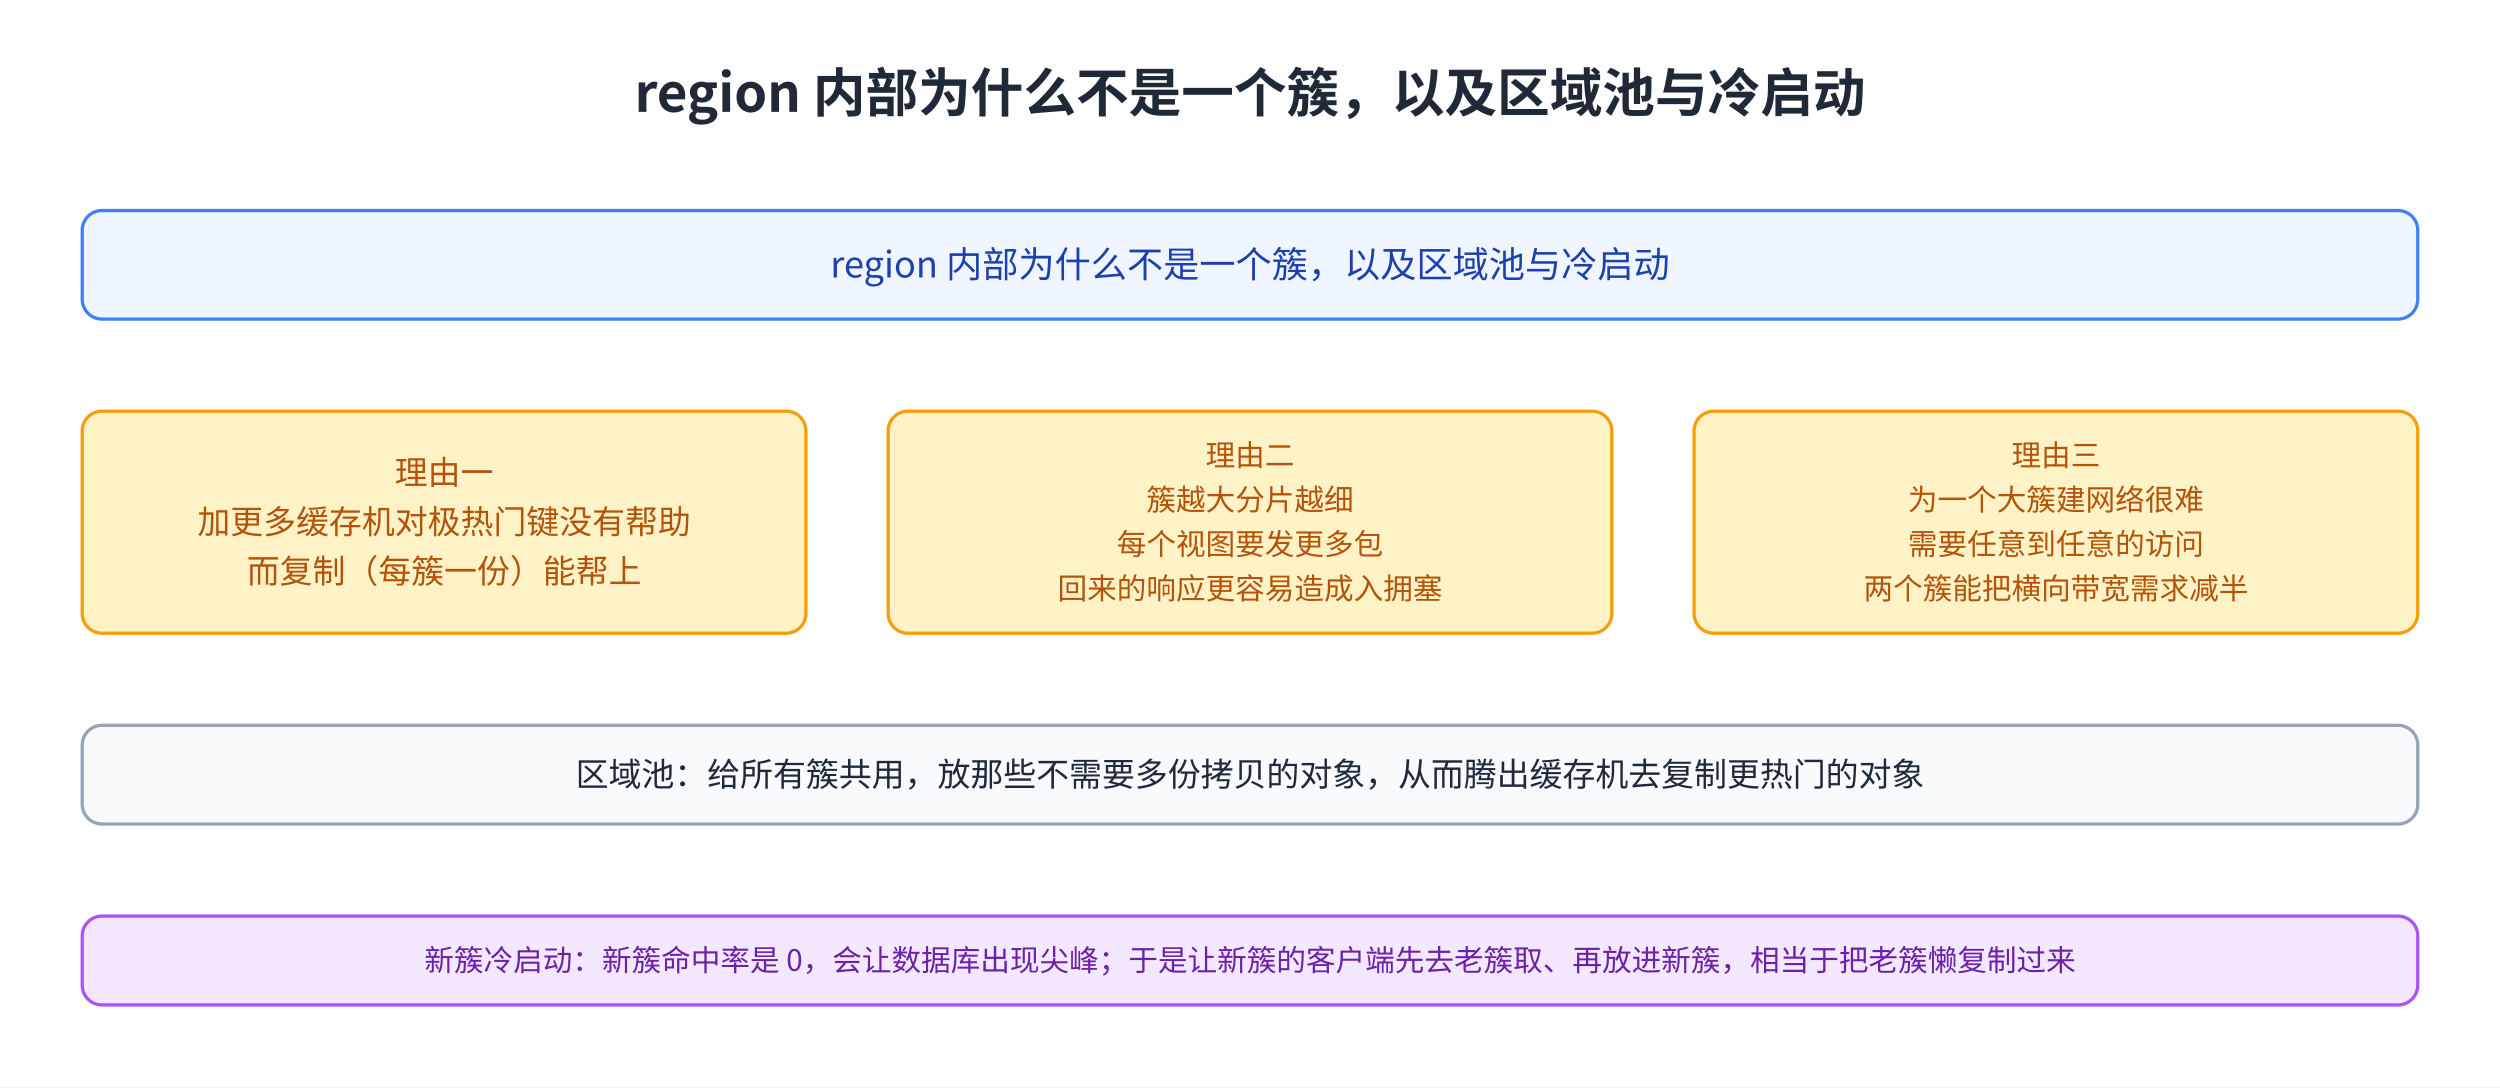
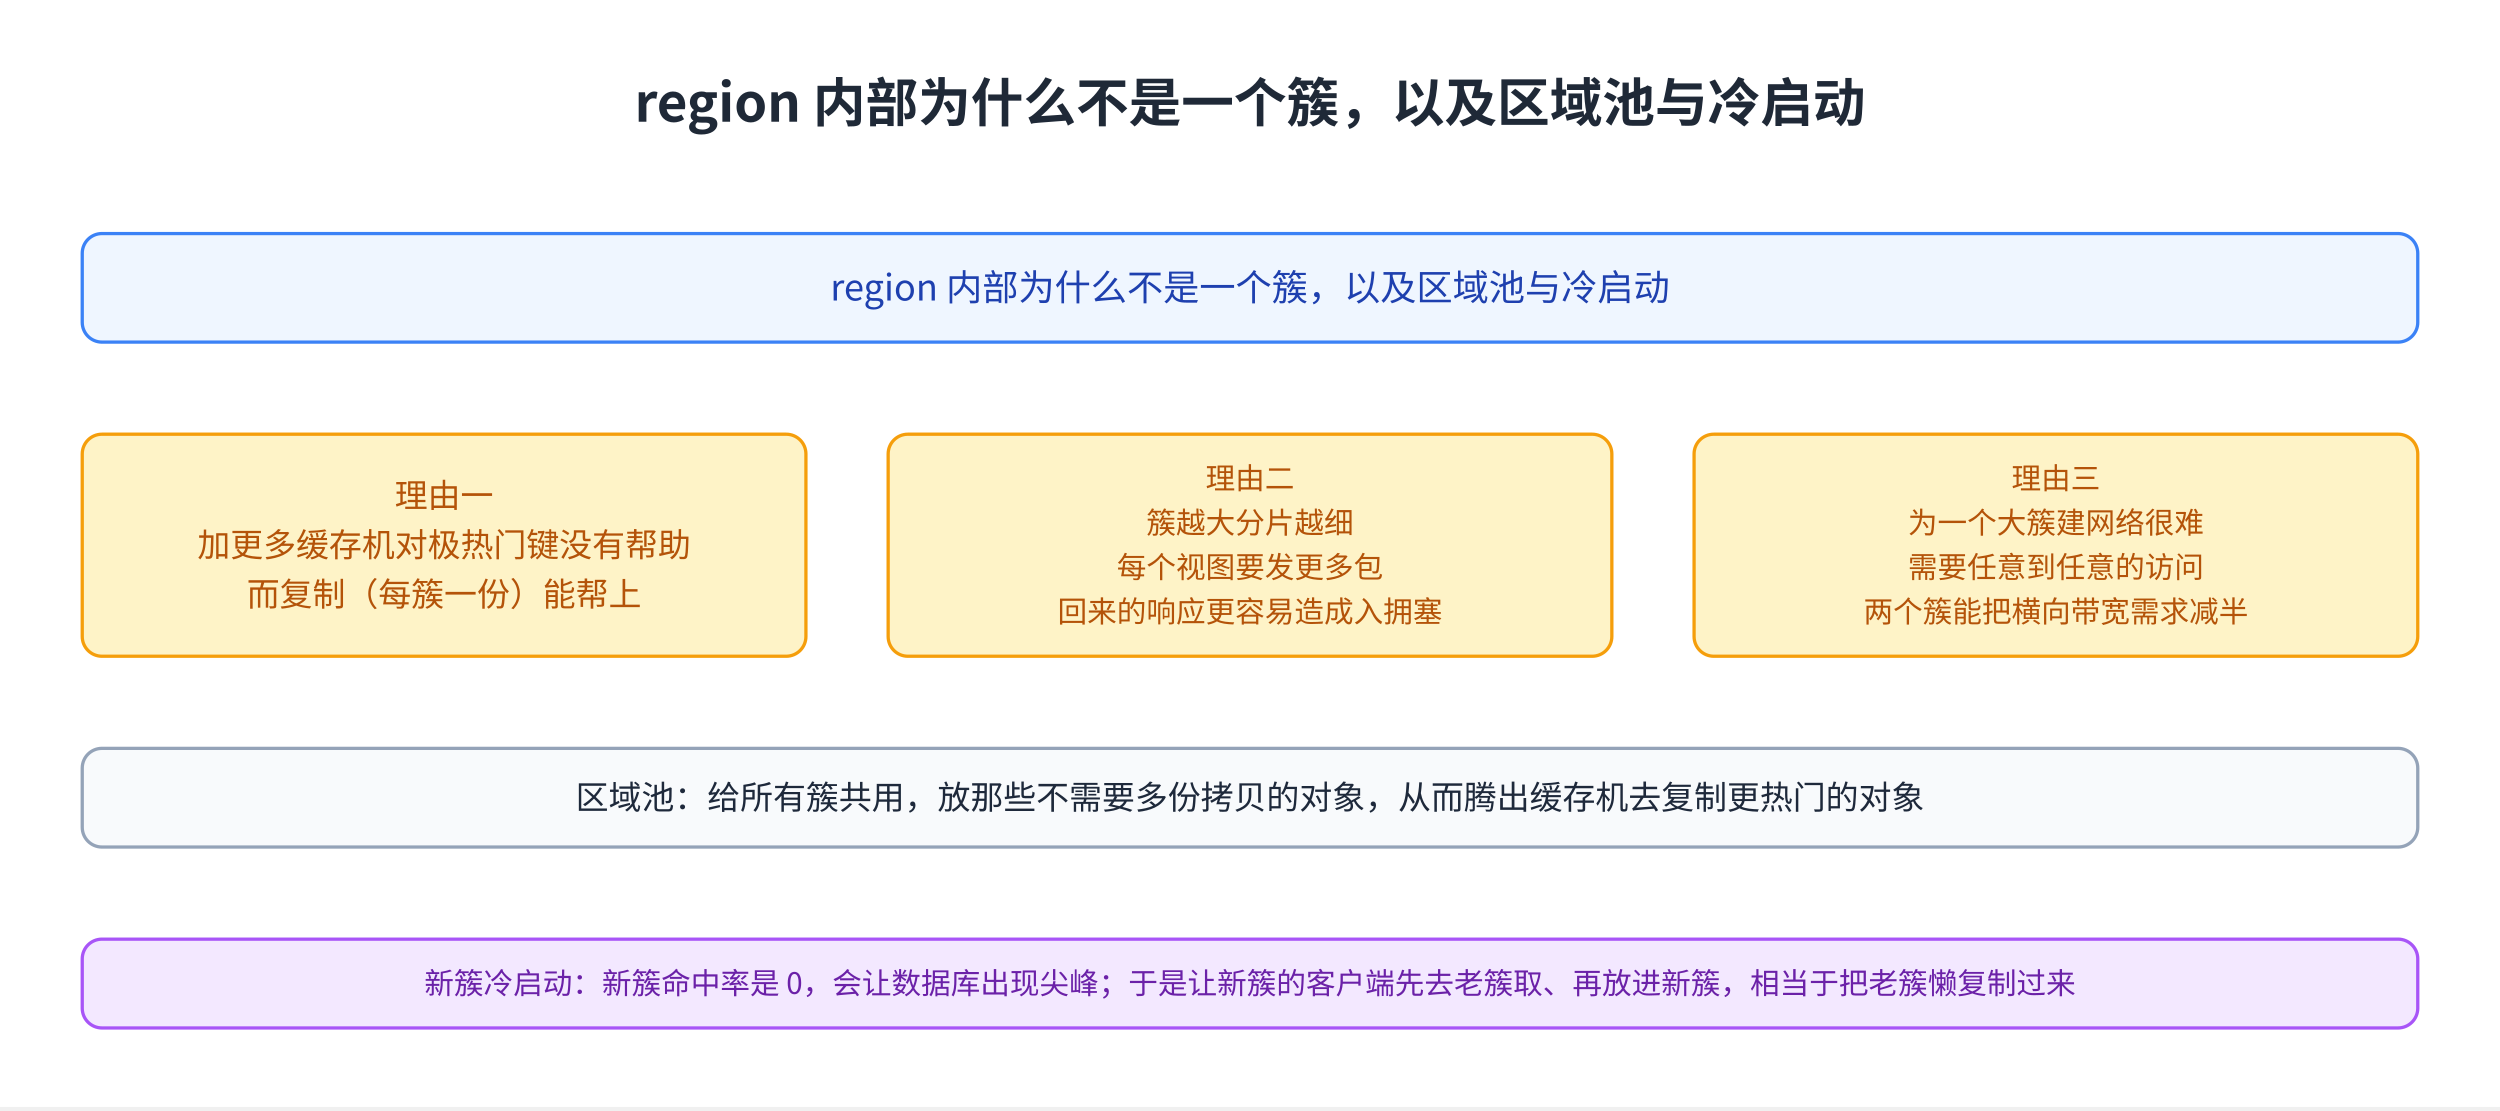
- <svg xmlns="http://www.w3.org/2000/svg" viewBox="0 0 760 330.5" width="760" height="330.5" role="img" aria-labelledby="fig-mc-10-title fig-mc-10-desc">
+ <svg xmlns="http://www.w3.org/2000/svg" viewBox="0 0 760 337.5" width="760" height="337.5" role="img" aria-labelledby="fig-mc-10-title fig-mc-10-desc">
  <defs>
    <style>
      text { font-family: 'PingFang SC', 'Microsoft YaHei', 'Noto Sans CJK SC', system-ui, sans-serif; }
    </style>
  </defs>
-   <rect x="0" y="0" width="760" height="330.5" fill="#ffffff" />
-   <text x="380" y="34" font-size="16" font-weight="600" fill="#1f2937" text-anchor="middle">region 内部为什么不是一个簇，以及区域池与冷启动</text>
-   <rect x="25" y="64" width="710" height="33" rx="6" fill="#eff6ff" stroke="#3b82f6" />
-   <text x="380" y="84.35" font-size="11" fill="#1e40af" text-anchor="middle">region 内部为什么不是一个簇，以及区域池与冷启动</text>
-   <rect x="25" y="125" width="220" height="67.5" rx="6" fill="#fef3c7" stroke="#f59e0b" />
-   <text x="135" y="147.25" font-size="10" fill="#b45309" text-anchor="middle">理由一</text>
-   <text x="135" y="162.25" font-size="10" fill="#b45309" text-anchor="middle">加更多缓存机对极热门键没有帮助</text>
-   <text x="135" y="177.25" font-size="10" fill="#b45309" text-anchor="middle">而复制（每簇一份）能帮上</text>
-   <rect x="270" y="125" width="220" height="67.5" rx="6" fill="#fef3c7" stroke="#f59e0b" />
-   <text x="380" y="141.65" font-size="9" fill="#b45309" text-anchor="middle">理由二</text>
-   <text x="380" y="155.15" font-size="9" fill="#b45309" text-anchor="middle">簇越大分片越细</text>
-   <text x="380" y="168.65" font-size="9" fill="#b45309" text-anchor="middle">每个视图要发更多包</text>
-   <text x="380" y="182.15" font-size="9" fill="#b45309" text-anchor="middle">回来的响应更容易造成入拥塞</text>
-   <rect x="515" y="125" width="220" height="67.5" rx="6" fill="#fef3c7" stroke="#f59e0b" />
-   <text x="625" y="141.65" font-size="9" fill="#b45309" text-anchor="middle">理由三</text>
-   <text x="625" y="155.15" font-size="9" fill="#b45309" text-anchor="middle">为一个大簇建网络很难</text>
-   <text x="625" y="168.65" font-size="9" fill="#b45309" text-anchor="middle">需要任意到任意的访问</text>
-   <text x="625" y="182.15" font-size="9" fill="#b45309" text-anchor="middle">两个簇能把横向带宽需求减半</text>
-   <rect x="25" y="220.5" width="710" height="30" rx="6" fill="#f8fafc" stroke="#94a3b8" />
-   <text x="380" y="239" font-size="10" fill="#1e293b" text-anchor="middle">区域池：给所有簇共用，放那些不需要多份拷贝的对象，从而腾出缓存机去复制更热门的对象</text>
-   <rect x="25" y="278.5" width="710" height="27" rx="6" fill="#f3e8ff" stroke="#a855f7" />
-   <text x="380" y="295.15" font-size="9" fill="#6b21a8" text-anchor="middle">新簇冷启动：新簇命中率是 0，会让数据库出现尖峰；于是让新簇的客户端先去老簇取、再放进新簇，相当于把老簇懒复制过来</text>
+   <g transform="translate(0,-1)">
+     <rect x="0" y="0" width="760" height="337.5" fill="#ffffff" />
+     <text x="380" y="38" font-size="16" font-weight="600" fill="#1f2937" text-anchor="middle">region 内部为什么不是一个簇，以及区域池与冷启动</text>
+     <rect x="25" y="72" width="710" height="33" rx="6" fill="#eff6ff" stroke="#3b82f6" />
+     <text x="380" y="92.35" font-size="11" fill="#1e40af" text-anchor="middle">region 内部为什么不是一个簇，以及区域池与冷启动</text>
+     <rect x="25" y="133" width="220" height="67.5" rx="6" fill="#fef3c7" stroke="#f59e0b" />
+     <text x="135" y="155.25" font-size="10" fill="#b45309" text-anchor="middle">理由一</text>
+     <text x="135" y="170.25" font-size="10" fill="#b45309" text-anchor="middle">加更多缓存机对极热门键没有帮助</text>
+     <text x="135" y="185.25" font-size="10" fill="#b45309" text-anchor="middle">而复制（每簇一份）能帮上</text>
+     <rect x="270" y="133" width="220" height="67.5" rx="6" fill="#fef3c7" stroke="#f59e0b" />
+     <text x="380" y="149.65" font-size="9" fill="#b45309" text-anchor="middle">理由二</text>
+     <text x="380" y="163.15" font-size="9" fill="#b45309" text-anchor="middle">簇越大分片越细</text>
+     <text x="380" y="176.65" font-size="9" fill="#b45309" text-anchor="middle">每个视图要发更多包</text>
+     <text x="380" y="190.15" font-size="9" fill="#b45309" text-anchor="middle">回来的响应更容易造成入拥塞</text>
+     <rect x="515" y="133" width="220" height="67.5" rx="6" fill="#fef3c7" stroke="#f59e0b" />
+     <text x="625" y="149.65" font-size="9" fill="#b45309" text-anchor="middle">理由三</text>
+     <text x="625" y="163.15" font-size="9" fill="#b45309" text-anchor="middle">为一个大簇建网络很难</text>
+     <text x="625" y="176.65" font-size="9" fill="#b45309" text-anchor="middle">需要任意到任意的访问</text>
+     <text x="625" y="190.15" font-size="9" fill="#b45309" text-anchor="middle">两个簇能把横向带宽需求减半</text>
+     <rect x="25" y="228.5" width="710" height="30" rx="6" fill="#f8fafc" stroke="#94a3b8" />
+     <text x="380" y="247" font-size="10" fill="#1e293b" text-anchor="middle">区域池：给所有簇共用，放那些不需要多份拷贝的对象，从而腾出缓存机去复制更热门的对象</text>
+     <rect x="25" y="286.5" width="710" height="27" rx="6" fill="#f3e8ff" stroke="#a855f7" />
+     <text x="380" y="303.15" font-size="9" fill="#6b21a8" text-anchor="middle">新簇冷启动：新簇命中率是 0，会让数据库出现尖峰；于是让新簇的客户端先去老簇取、再放进新簇，相当于把老簇懒复制过来</text>
+   </g>
</svg>
